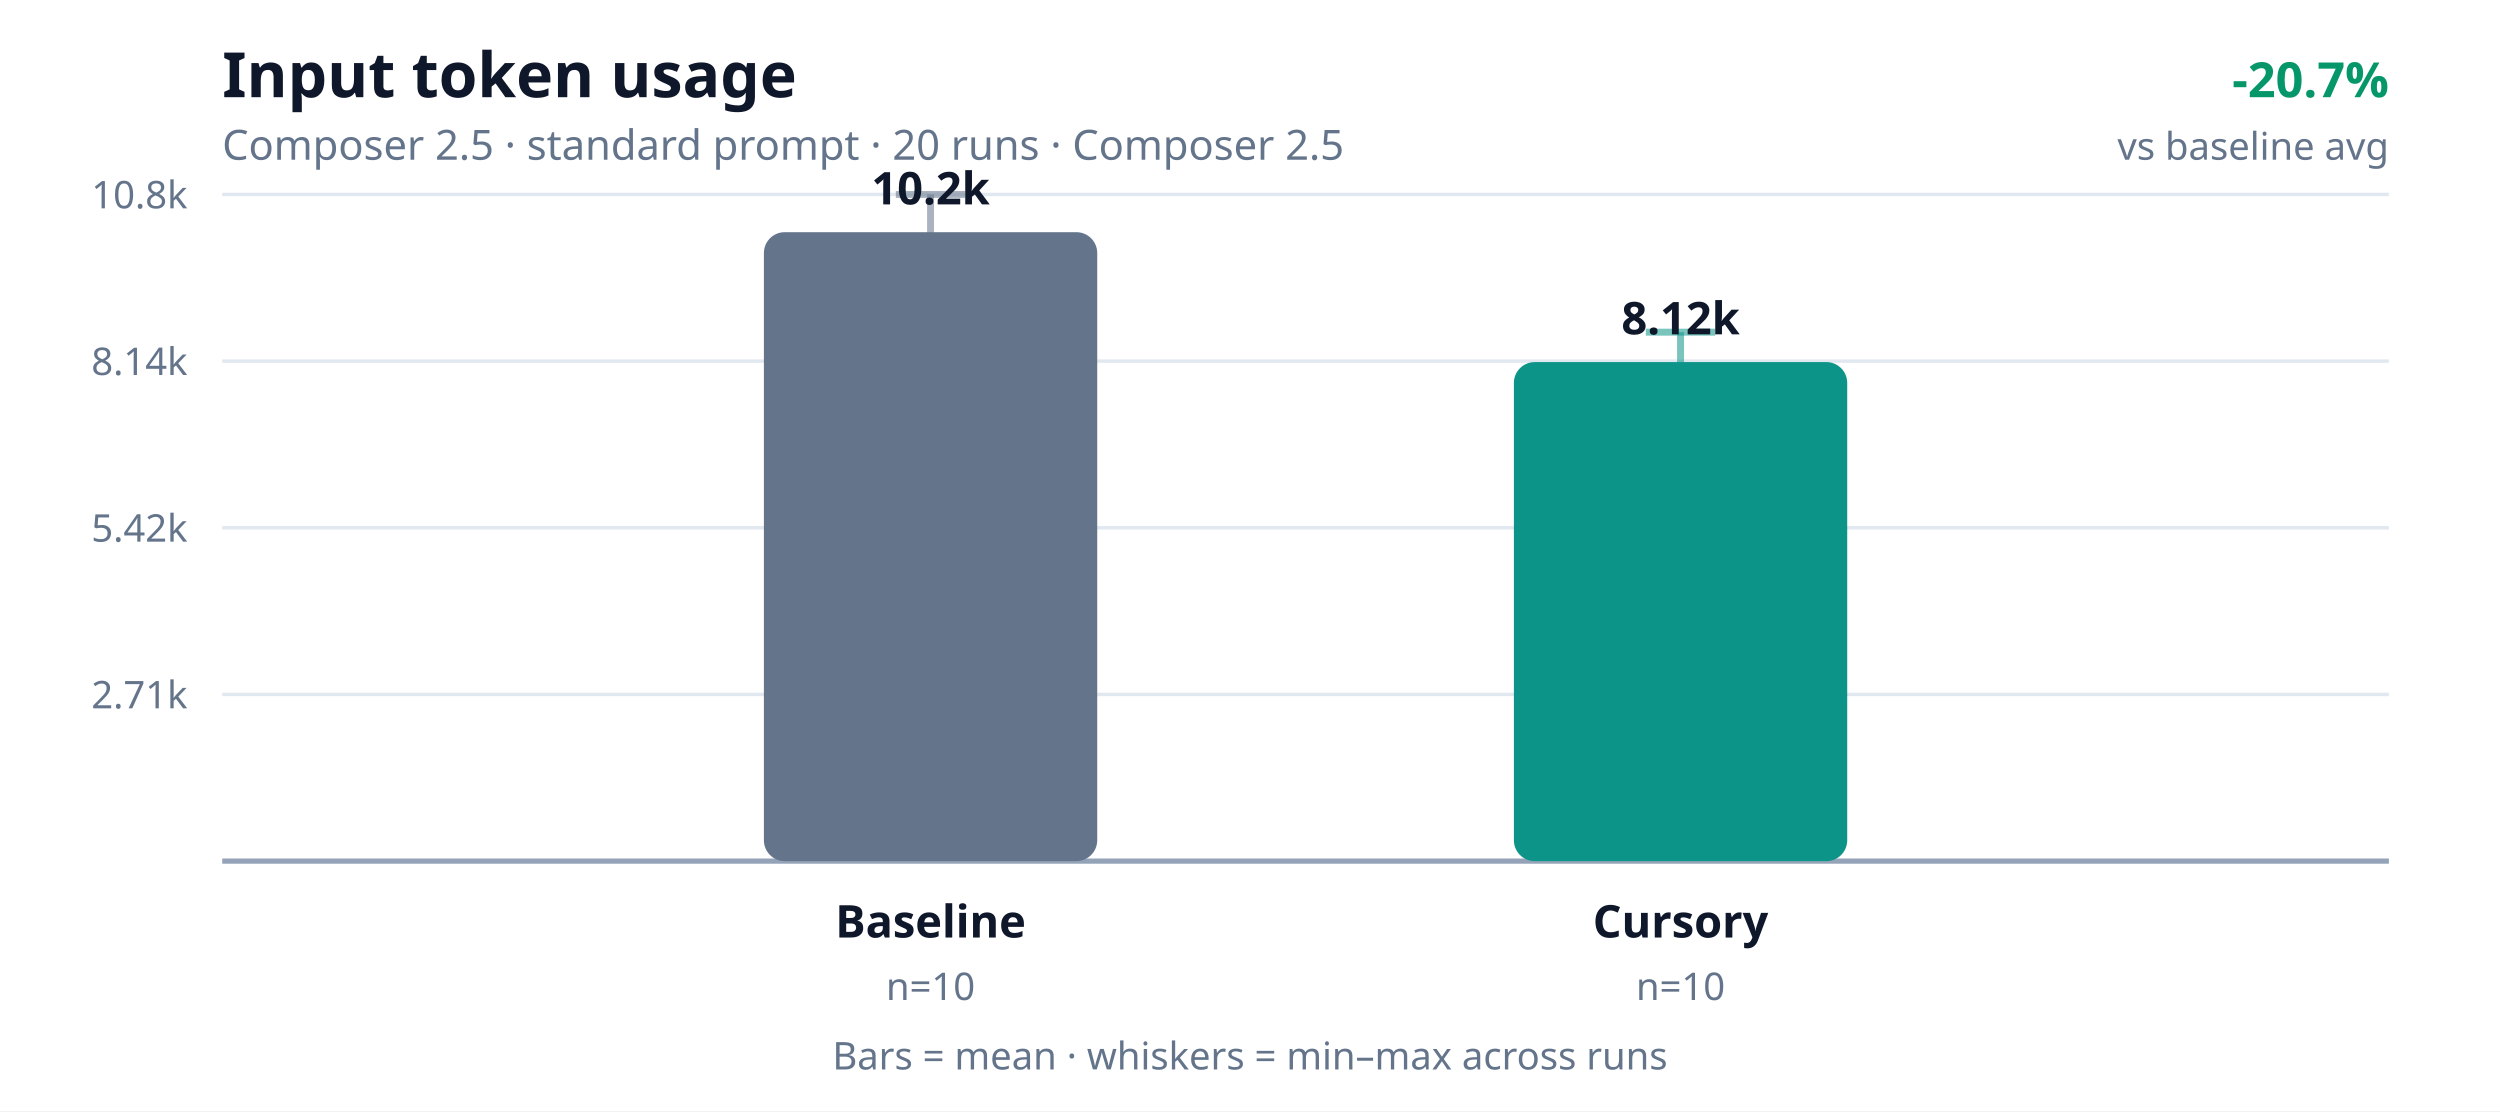
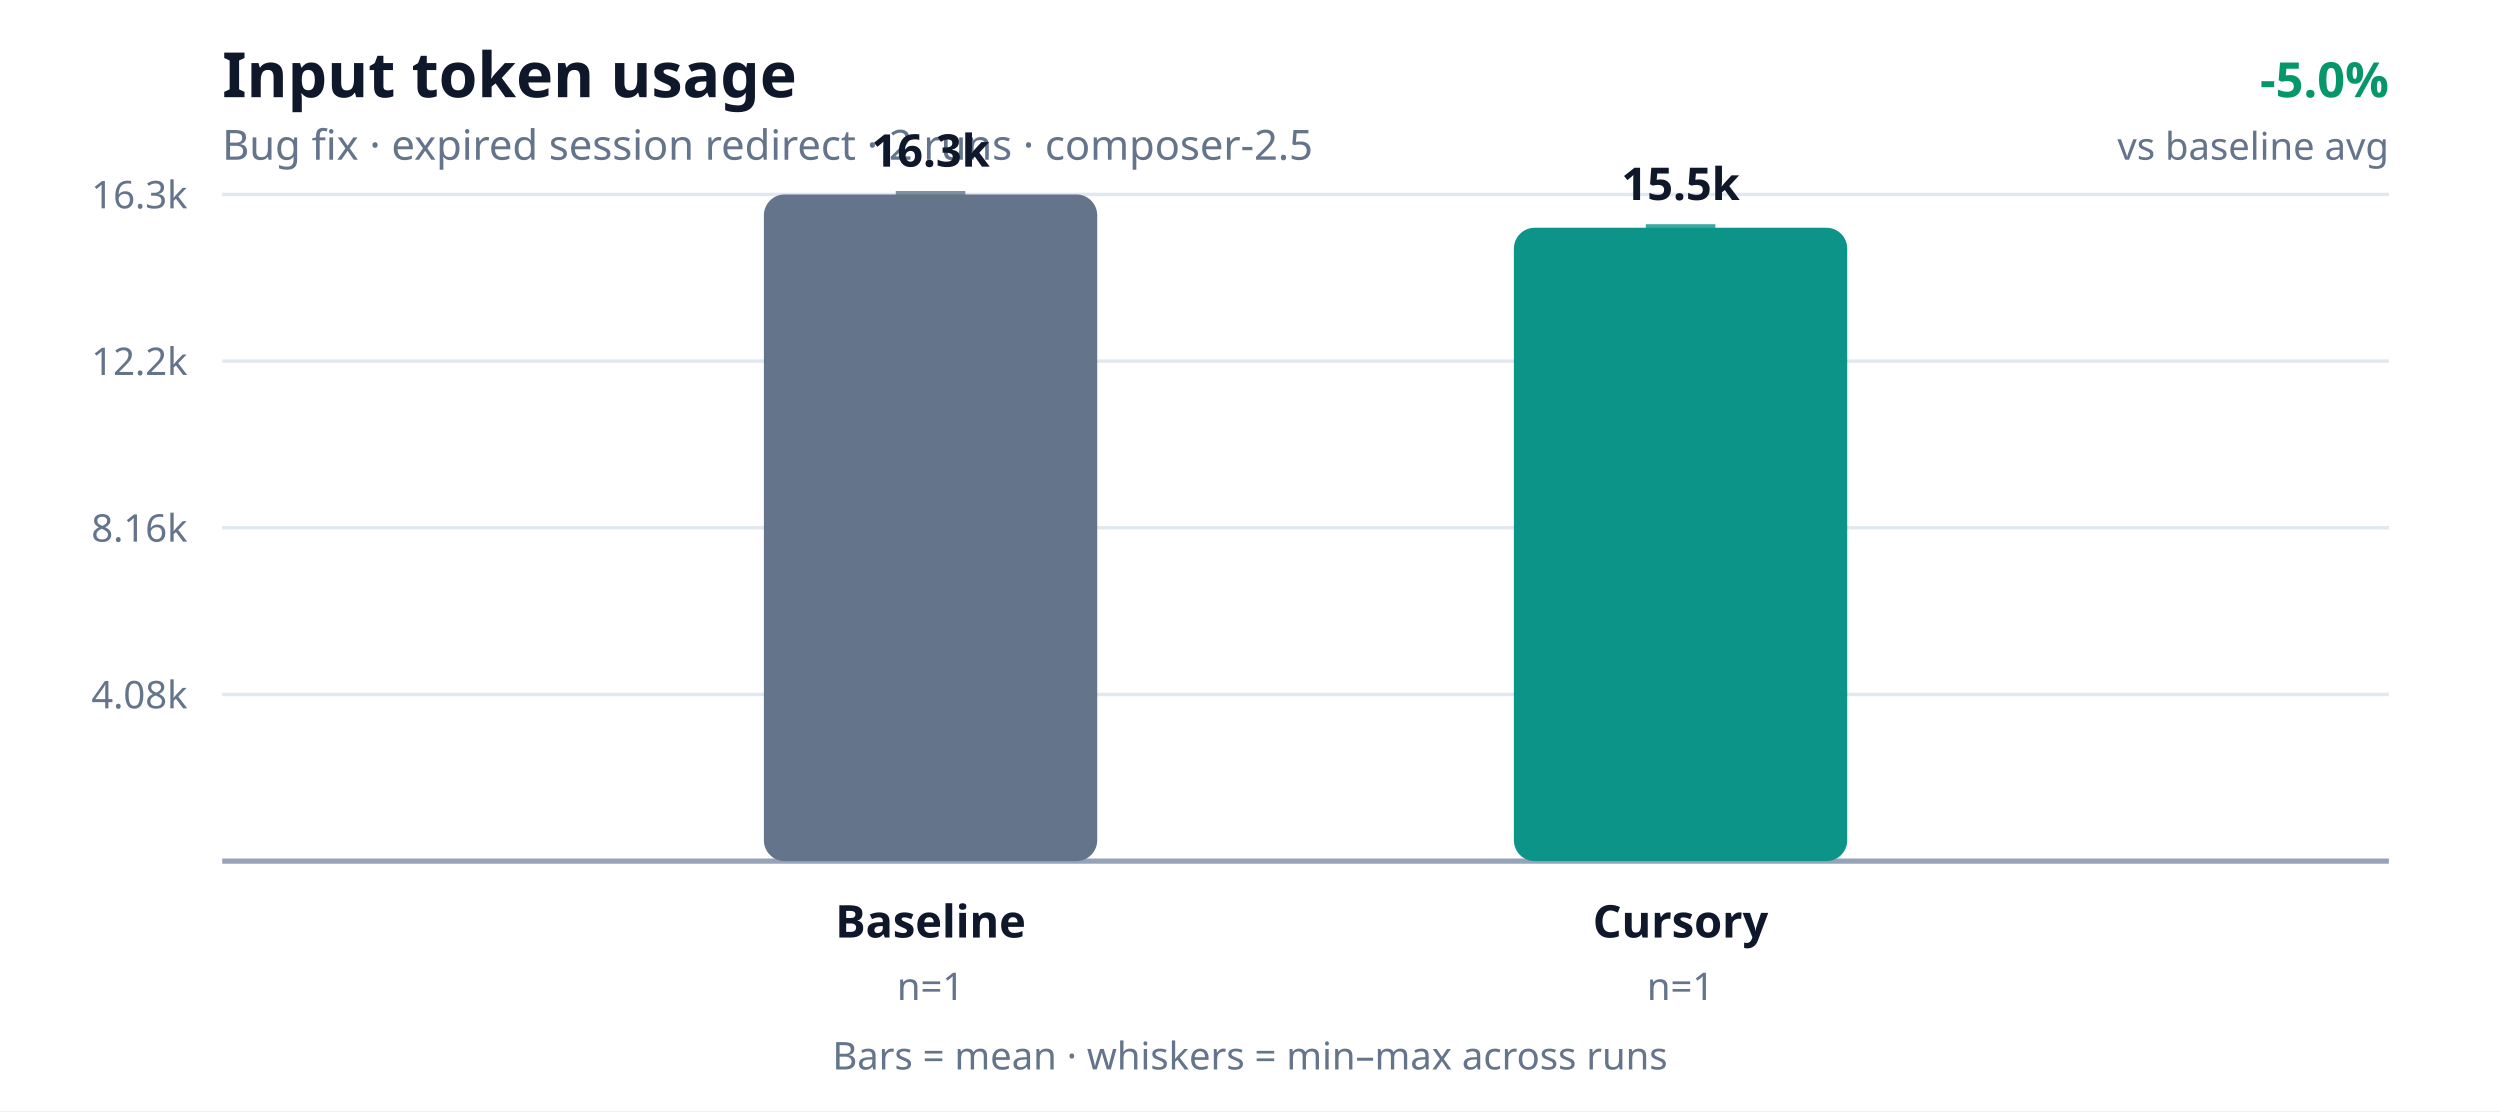
<svg xmlns="http://www.w3.org/2000/svg" width="720" height="320" viewBox="0 0 720 320" role="img" aria-label="Input token usage">
  <rect width="100%" height="100%" fill="#ffffff" />
  <text x="64" y="28" font-size="18" font-weight="700" fill="#0f172a" font-family="ui-sans-serif, system-ui, sans-serif">Input token usage</text>
-   <text x="64" y="46" font-size="12" fill="#64748b" font-family="ui-sans-serif, system-ui, sans-serif">Composer 2.5 · standard prompt · 20 runs · Composer 2.5</text>
-   <text x="688" y="28" text-anchor="end" font-size="14" font-weight="700" fill="#059669" font-family="ui-sans-serif, system-ui, sans-serif">-20.7%</text>
+   <text x="64" y="46" font-size="12" fill="#64748b" font-family="ui-sans-serif, system-ui, sans-serif">Bug fix · expired session redirect · 2 runs · composer-2.5</text>
+   <text x="688" y="28" text-anchor="end" font-size="14" font-weight="700" fill="#059669" font-family="ui-sans-serif, system-ui, sans-serif">-5.0%</text>
  <text x="688" y="46" text-anchor="end" font-size="11" fill="#64748b" font-family="ui-sans-serif, system-ui, sans-serif">vs baseline avg</text>
  <line x1="64" y1="200" x2="688" y2="200" stroke="#e2e8f0" stroke-width="1" />
-   <text x="54" y="204" text-anchor="end" font-size="11" fill="#64748b" font-family="ui-sans-serif, system-ui, sans-serif">2.71k</text>
+   <text x="54" y="204" text-anchor="end" font-size="11" fill="#64748b" font-family="ui-sans-serif, system-ui, sans-serif">4.08k</text>
  <line x1="64" y1="152" x2="688" y2="152" stroke="#e2e8f0" stroke-width="1" />
-   <text x="54" y="156" text-anchor="end" font-size="11" fill="#64748b" font-family="ui-sans-serif, system-ui, sans-serif">5.42k</text>
+   <text x="54" y="156" text-anchor="end" font-size="11" fill="#64748b" font-family="ui-sans-serif, system-ui, sans-serif">8.16k</text>
  <line x1="64" y1="104" x2="688" y2="104" stroke="#e2e8f0" stroke-width="1" />
-   <text x="54" y="108" text-anchor="end" font-size="11" fill="#64748b" font-family="ui-sans-serif, system-ui, sans-serif">8.14k</text>
+   <text x="54" y="108" text-anchor="end" font-size="11" fill="#64748b" font-family="ui-sans-serif, system-ui, sans-serif">12.2k</text>
  <line x1="64" y1="56" x2="688" y2="56" stroke="#e2e8f0" stroke-width="1" />
-   <text x="54" y="60" text-anchor="end" font-size="11" fill="#64748b" font-family="ui-sans-serif, system-ui, sans-serif">10.8k</text>
+   <text x="54" y="60" text-anchor="end" font-size="11" fill="#64748b" font-family="ui-sans-serif, system-ui, sans-serif">16.3k</text>
  <line x1="64" y1="248" x2="688" y2="248" stroke="#94a3b8" stroke-width="1.5" />
-   <rect x="220" y="66.867" width="96" height="181.133" rx="6" fill="#64748b" />
-   <rect x="436" y="104.283" width="96" height="143.717" rx="6" fill="#0d9488" />
-   <line x1="268" y1="56" x2="268" y2="81.363" stroke="#64748b" stroke-width="2" opacity="0.55" />
+   <rect x="220" y="56" width="96" height="192" rx="6" fill="#64748b" />
+   <rect x="436" y="65.591" width="96" height="182.409" rx="6" fill="#0d9488" />
+   <line x1="268" y1="56" x2="268" y2="56" stroke="#64748b" stroke-width="2" opacity="0.55" />
  <line x1="258" y1="56" x2="278" y2="56" stroke="#64748b" stroke-width="2" opacity="0.55" />
-   <line x1="258" y1="81.363" x2="278" y2="81.363" stroke="#64748b" stroke-width="2" opacity="0.55" />
-   <line x1="484" y1="95.664" x2="484" y2="115.788" stroke="#0d9488" stroke-width="2" opacity="0.55" />
-   <line x1="474" y1="95.664" x2="494" y2="95.664" stroke="#0d9488" stroke-width="2" opacity="0.55" />
-   <line x1="474" y1="115.788" x2="494" y2="115.788" stroke="#0d9488" stroke-width="2" opacity="0.55" />
-   <text x="268" y="58.867" text-anchor="middle" font-size="13" font-weight="600" fill="#0f172a" font-family="ui-sans-serif, system-ui, sans-serif">10.2k</text>
-   <text x="484" y="96.283" text-anchor="middle" font-size="13" font-weight="600" fill="#0f172a" font-family="ui-sans-serif, system-ui, sans-serif">8.12k</text>
+   <line x1="258" y1="56" x2="278" y2="56" stroke="#64748b" stroke-width="2" opacity="0.55" />
+   <line x1="484" y1="65.591" x2="484" y2="65.591" stroke="#0d9488" stroke-width="2" opacity="0.55" />
+   <line x1="474" y1="65.591" x2="494" y2="65.591" stroke="#0d9488" stroke-width="2" opacity="0.55" />
+   <line x1="474" y1="65.591" x2="494" y2="65.591" stroke="#0d9488" stroke-width="2" opacity="0.55" />
+   <text x="268" y="48" text-anchor="middle" font-size="13" font-weight="600" fill="#0f172a" font-family="ui-sans-serif, system-ui, sans-serif">16.3k</text>
+   <text x="484" y="57.591" text-anchor="middle" font-size="13" font-weight="600" fill="#0f172a" font-family="ui-sans-serif, system-ui, sans-serif">15.5k</text>
  <text x="268" y="270" text-anchor="middle" font-size="13" font-weight="600" fill="#0f172a" font-family="ui-sans-serif, system-ui, sans-serif">Baseline</text>
-   <text x="268" y="288" text-anchor="middle" font-size="11" fill="#64748b" font-family="ui-sans-serif, system-ui, sans-serif">n=10</text>
+   <text x="268" y="288" text-anchor="middle" font-size="11" fill="#64748b" font-family="ui-sans-serif, system-ui, sans-serif">n=1</text>
  <text x="484" y="270" text-anchor="middle" font-size="13" font-weight="600" fill="#0f172a" font-family="ui-sans-serif, system-ui, sans-serif">Cursory</text>
-   <text x="484" y="288" text-anchor="middle" font-size="11" fill="#64748b" font-family="ui-sans-serif, system-ui, sans-serif">n=10</text>
+   <text x="484" y="288" text-anchor="middle" font-size="11" fill="#64748b" font-family="ui-sans-serif, system-ui, sans-serif">n=1</text>
  <text x="360" y="308" text-anchor="middle" font-size="11" fill="#64748b" font-family="ui-sans-serif, system-ui, sans-serif">Bars = mean · whiskers = min–max across runs</text>
</svg>
